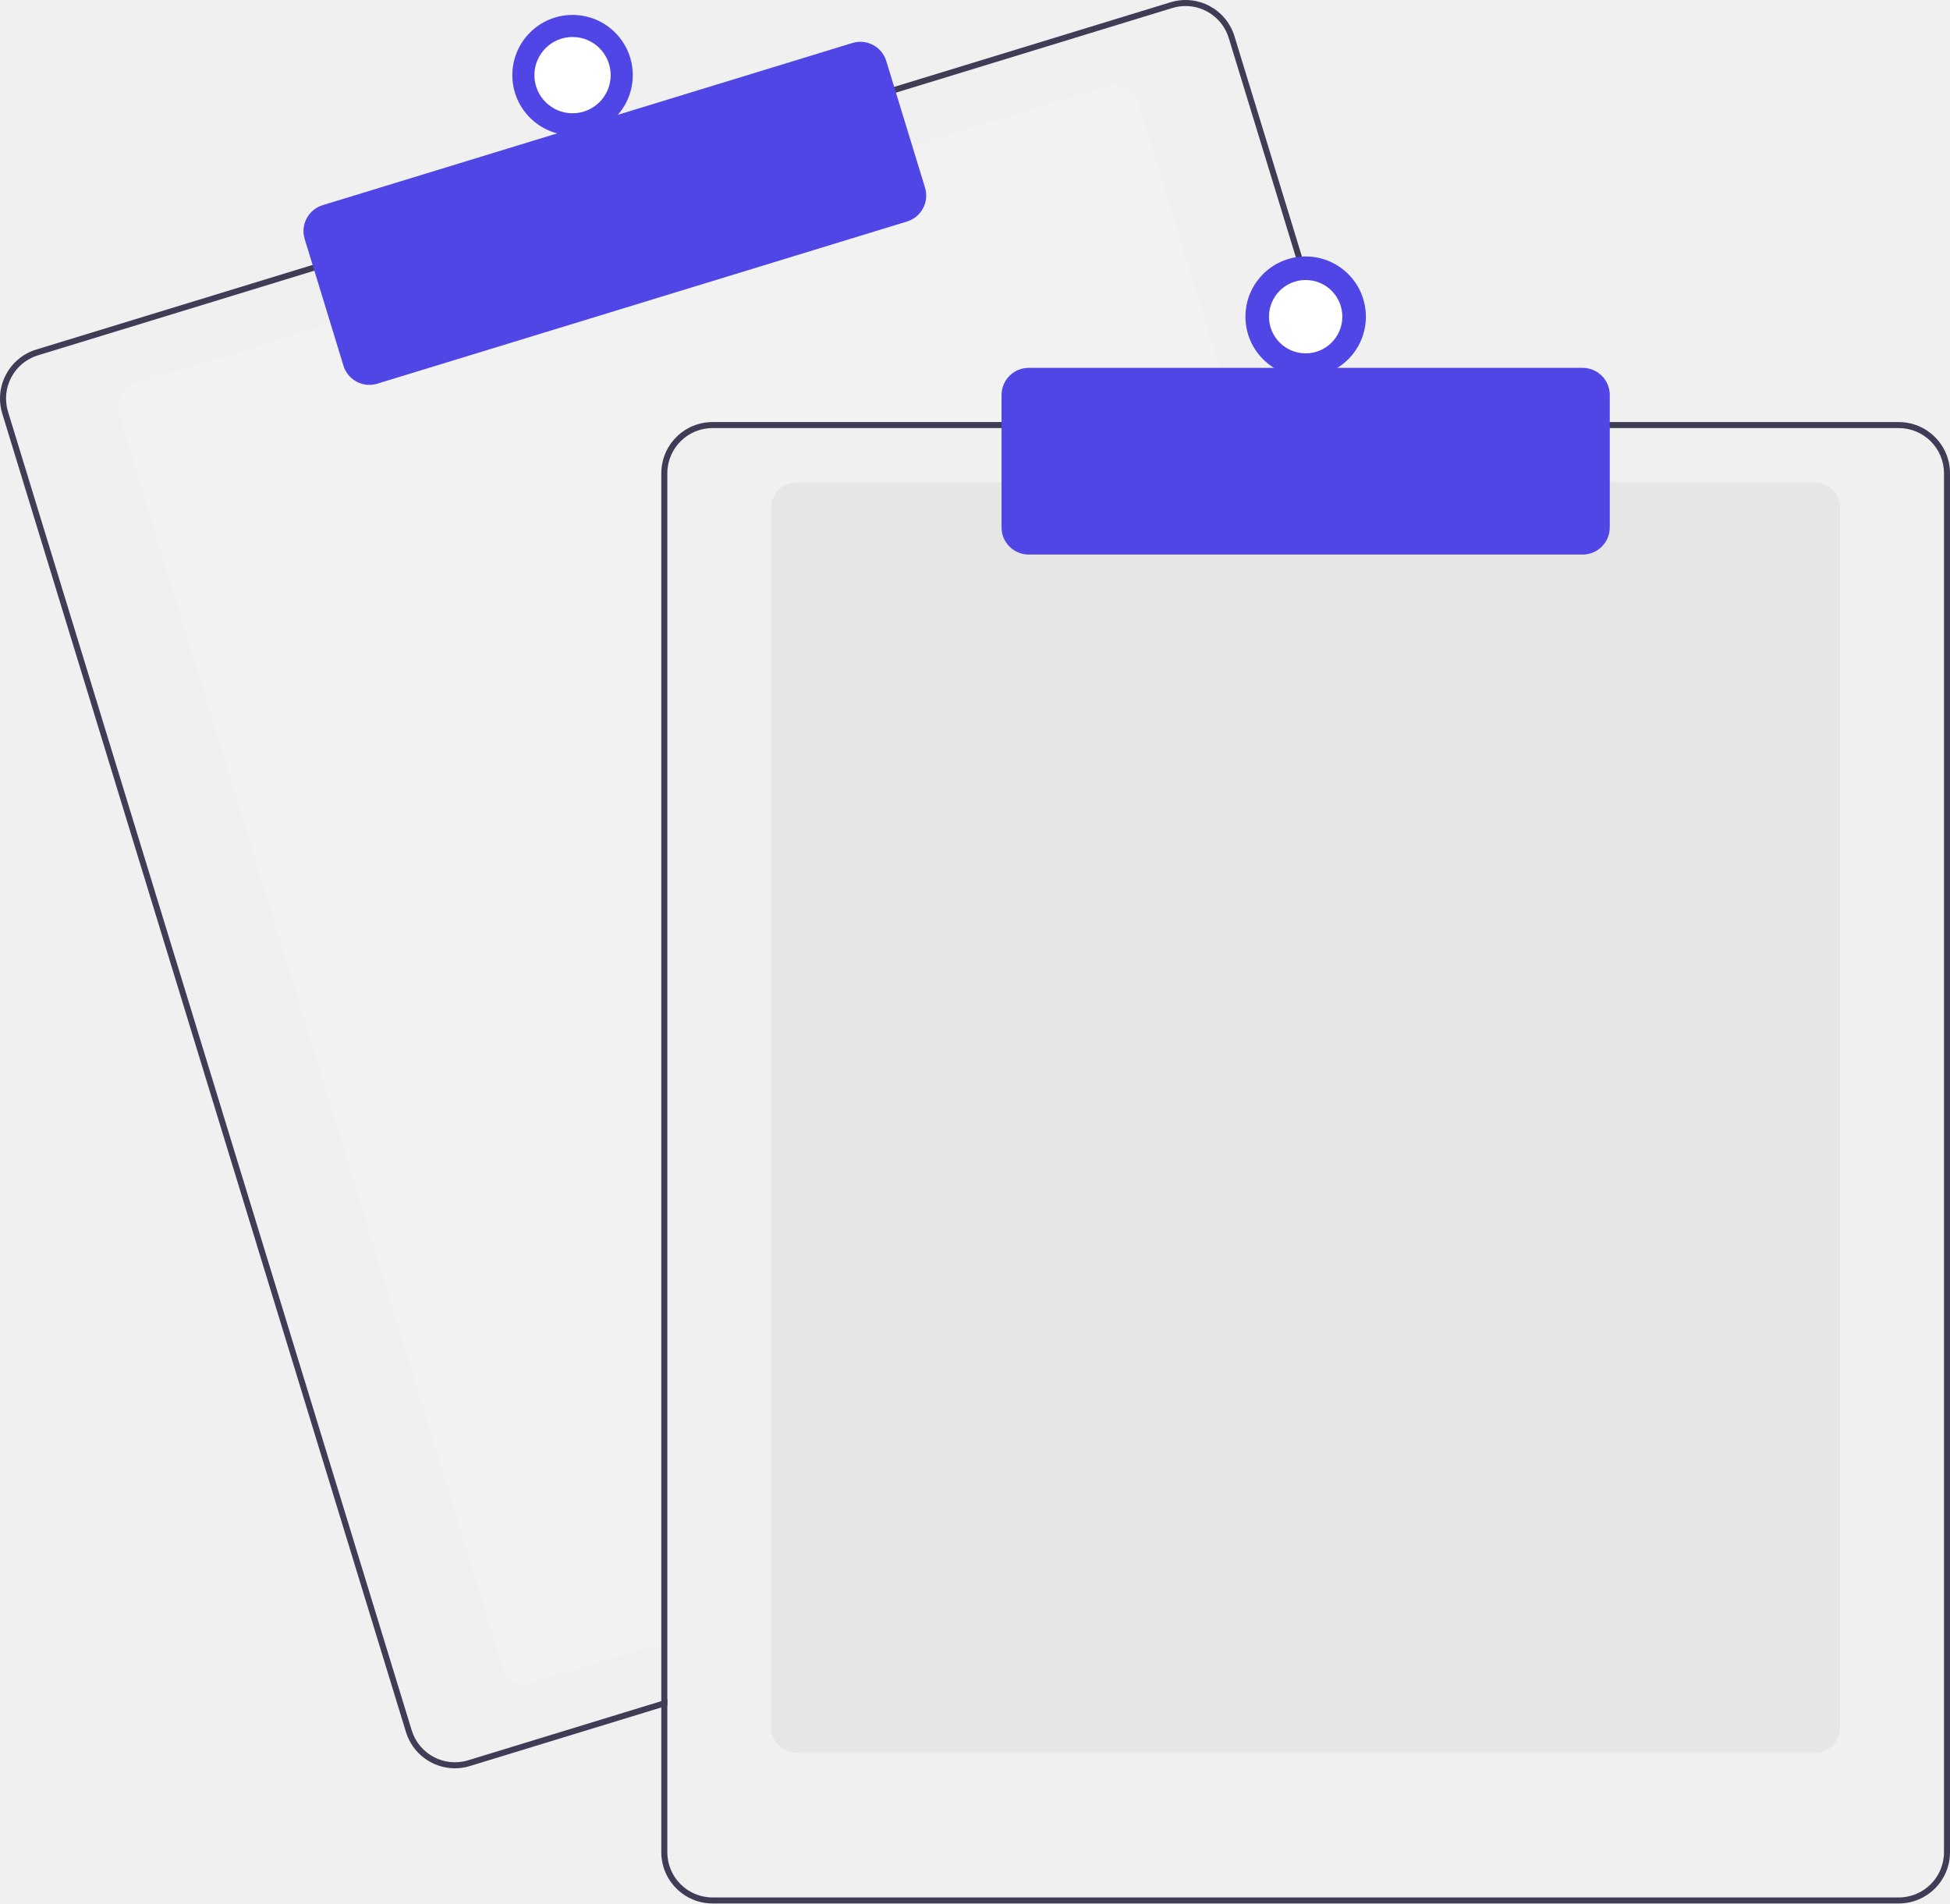
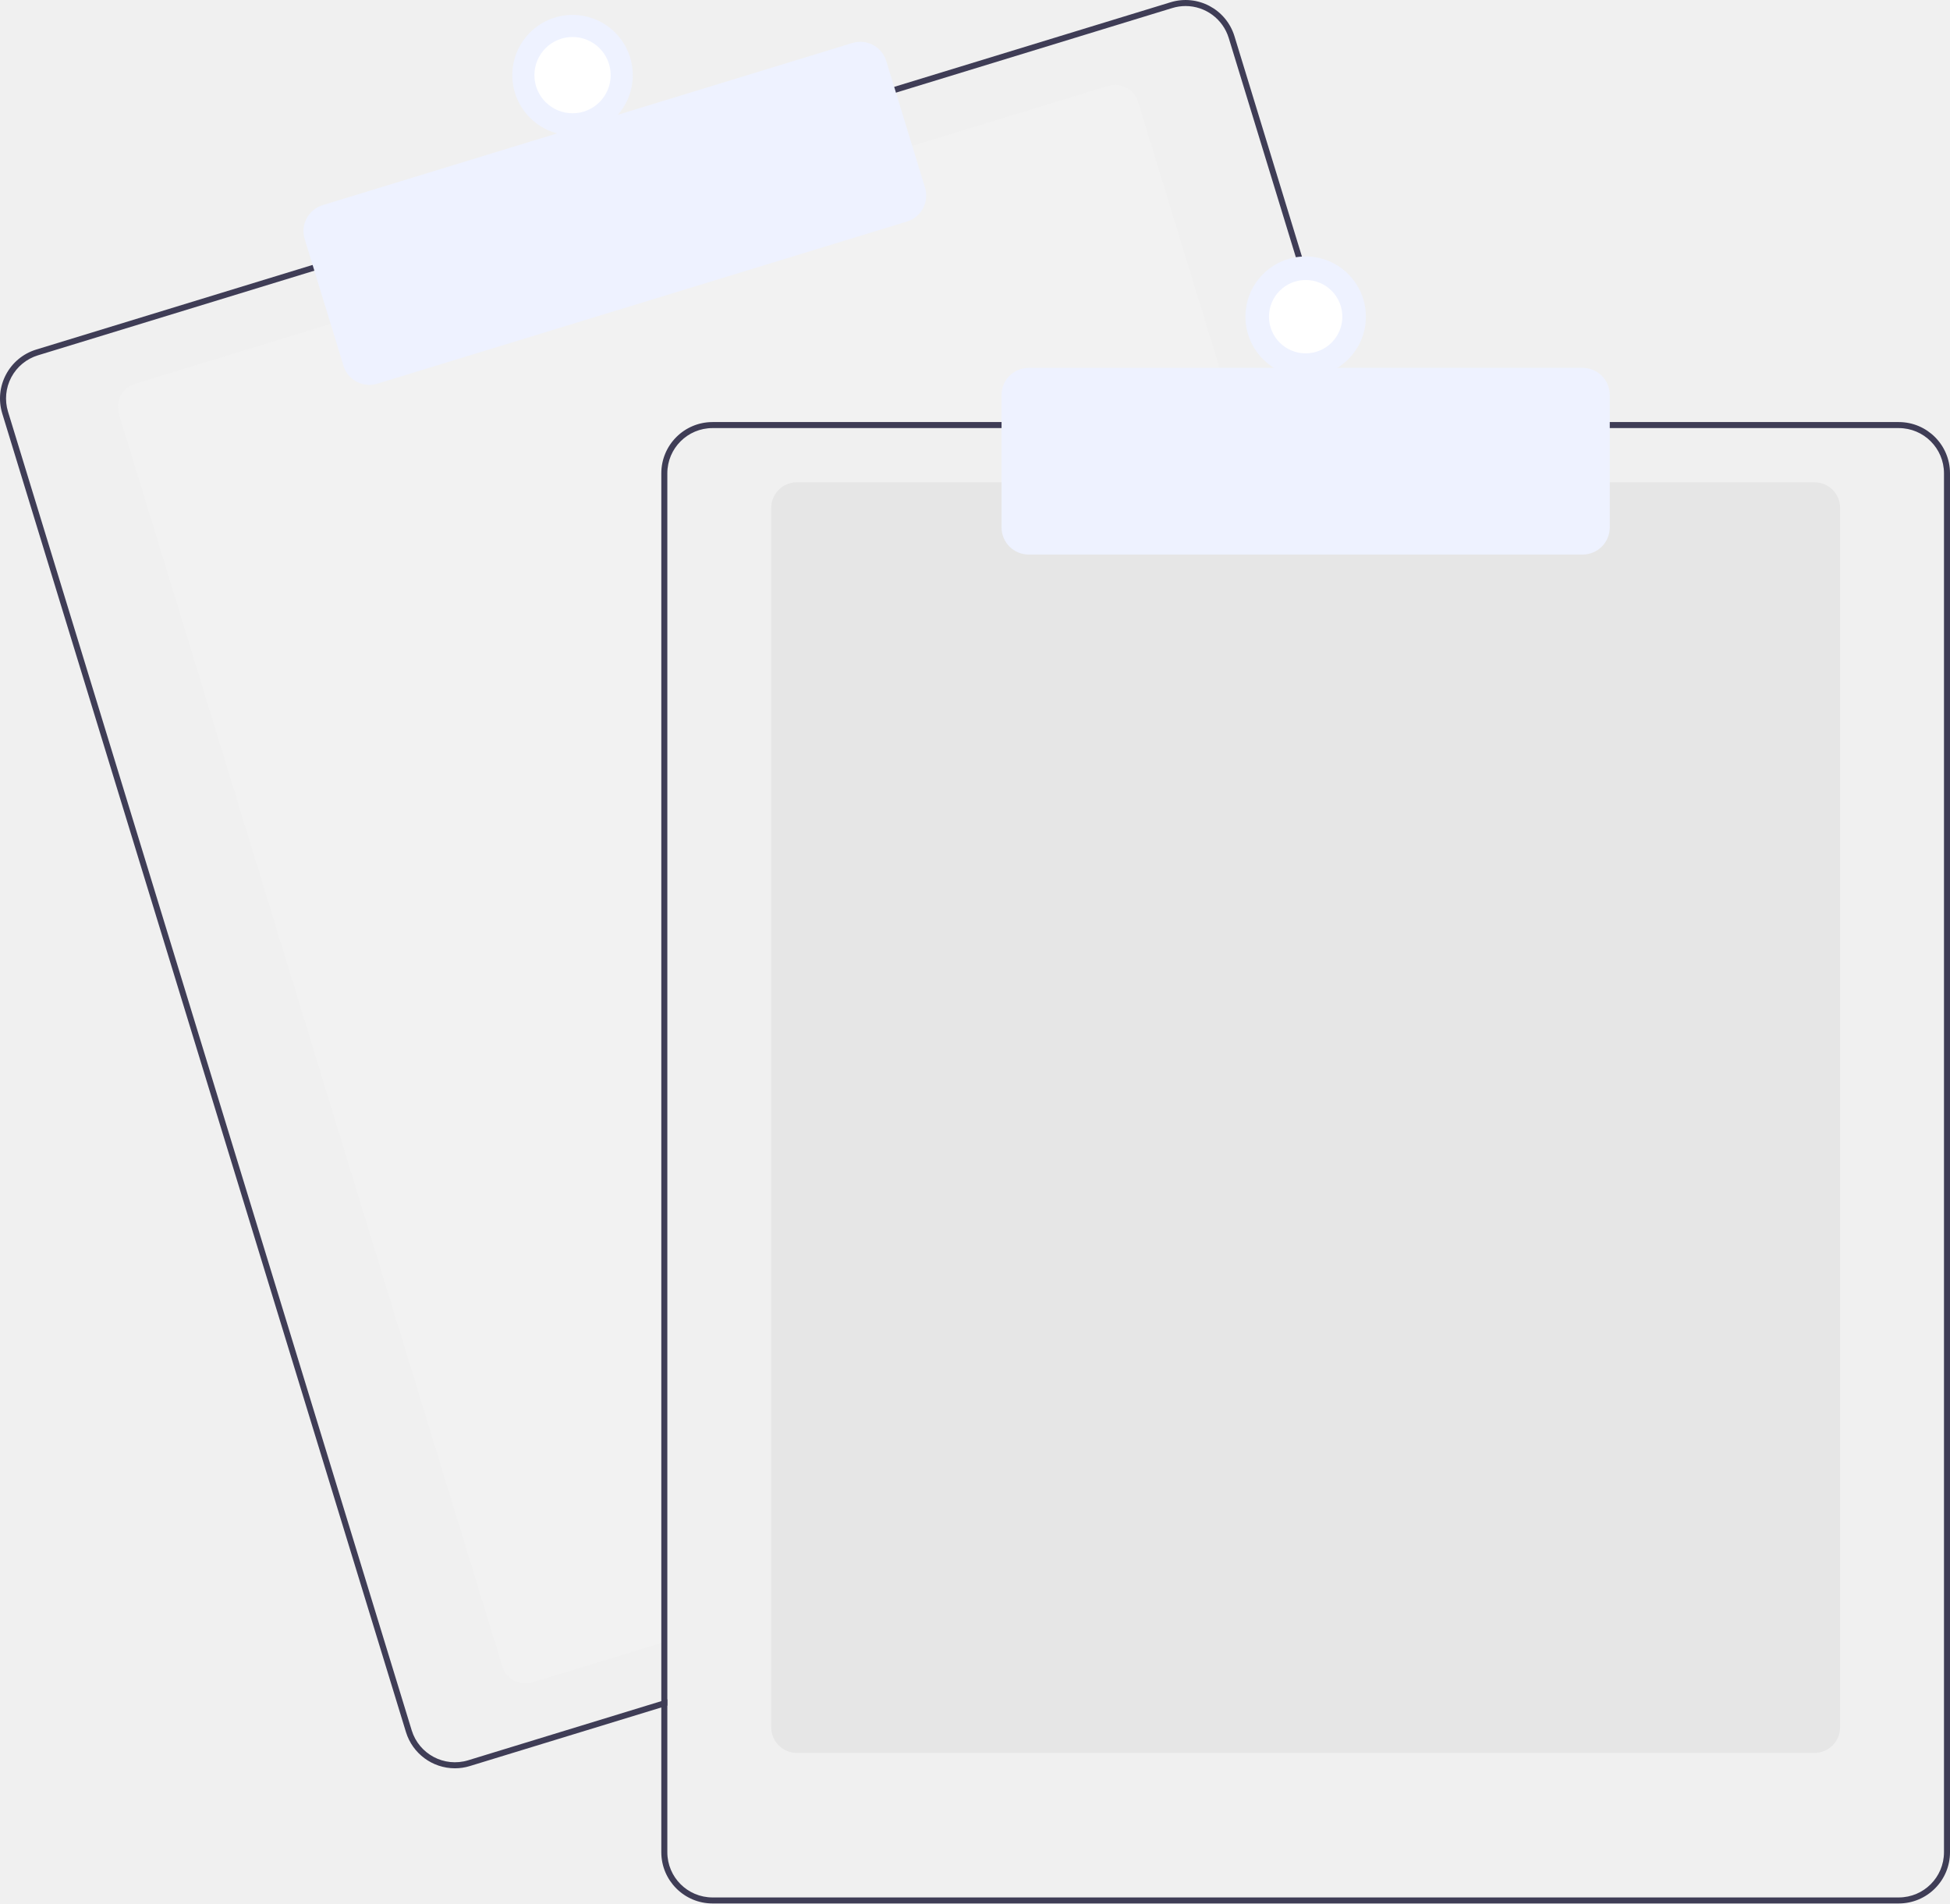
<svg xmlns="http://www.w3.org/2000/svg" data-name="Layer 1" width="647.636" height="632.174" viewBox="0 0 647.636 632.174">
  <path d="M687.328,276.087H512.818a15.018,15.018,0,0,0-15,15v387.85l-2,.61-42.81,13.11a8.007,8.007,0,0,1-9.99-5.31L315.678,271.397a8.003,8.003,0,0,1,5.31-9.99l65.97-20.2,191.25-58.54,65.97-20.2a7.989,7.989,0,0,1,9.99,5.3l32.55,106.32Z" transform="translate(-276.1819 -133.9131)" fill="#f2f2f2" />
  <path d="M725.408,274.087l-39.23-128.14a16.994,16.994,0,0,0-21.23-11.28l-92.75,28.39L380.958,221.607l-92.75,28.4a17.015,17.015,0,0,0-11.28,21.23l134.08,437.93a17.027,17.027,0,0,0,16.26,12.03,16.789,16.789,0,0,0,4.97-.75l63.58-19.46,2-.62v-2.09l-2,.61-64.17,19.65a15.015,15.015,0,0,1-18.73-9.95l-134.07-437.94a14.979,14.979,0,0,1,9.95-18.73l92.75-28.4,191.24-58.54,92.75-28.4a15.156,15.156,0,0,1,4.41-.66,15.015,15.015,0,0,1,14.32,10.61l39.05,127.56.62,2h2.08Z" transform="translate(-276.1819 -133.9131)" fill="#3f3d56" />
-   <path d="M398.863,261.734a9.016,9.016,0,0,1-8.611-6.367l-12.88-42.072a8.999,8.999,0,0,1,5.971-11.24l175.939-53.864a9.009,9.009,0,0,1,11.241,5.971l12.88,42.072a9.01,9.01,0,0,1-5.971,11.241L401.492,261.339A8.976,8.976,0,0,1,398.863,261.734Z" transform="translate(-276.1819 -133.9131)" fill="#4f46e5" />
-   <circle cx="190.154" cy="24.955" r="20" fill="#4f46e5" />
+   <path d="M398.863,261.734a9.016,9.016,0,0,1-8.611-6.367l-12.88-42.072a8.999,8.999,0,0,1,5.971-11.24l175.939-53.864a9.009,9.009,0,0,1,11.241,5.971l12.88,42.072a9.01,9.01,0,0,1-5.971,11.241L401.492,261.339A8.976,8.976,0,0,1,398.863,261.734Z" transform="translate(-276.1819 -133.9131)" fill="#eef2ff" />
+   <circle cx="190.154" cy="24.955" r="20" fill="#eef2ff" />
  <circle cx="190.154" cy="24.955" r="12.665" fill="#fff" />
  <path d="M878.818,716.087h-338a8.51,8.51,0,0,1-8.5-8.5v-405a8.51,8.51,0,0,1,8.5-8.5h338a8.51,8.51,0,0,1,8.5,8.5v405A8.51,8.51,0,0,1,878.818,716.087Z" transform="translate(-276.1819 -133.9131)" fill="#e6e6e6" />
  <path d="M723.318,274.087h-210.5a17.024,17.024,0,0,0-17,17v407.8l2-.61v-407.19a15.018,15.018,0,0,1,15-15H723.938Zm183.5,0h-394a17.024,17.024,0,0,0-17,17v458a17.024,17.024,0,0,0,17,17h394a17.024,17.024,0,0,0,17-17v-458A17.024,17.024,0,0,0,906.818,274.087Zm15,475a15.018,15.018,0,0,1-15,15h-394a15.018,15.018,0,0,1-15-15v-458a15.018,15.018,0,0,1,15-15h394a15.018,15.018,0,0,1,15,15Z" transform="translate(-276.1819 -133.9131)" fill="#3f3d56" />
-   <path d="M801.818,318.087h-184a9.01,9.01,0,0,1-9-9v-44a9.01,9.01,0,0,1,9-9h184a9.01,9.01,0,0,1,9,9v44A9.01,9.01,0,0,1,801.818,318.087Z" transform="translate(-276.1819 -133.9131)" fill="#4f46e5" />
-   <circle cx="433.636" cy="105.174" r="20" fill="#4f46e5" />
+   <path d="M801.818,318.087h-184a9.01,9.01,0,0,1-9-9v-44a9.01,9.01,0,0,1,9-9h184a9.01,9.01,0,0,1,9,9v44A9.01,9.01,0,0,1,801.818,318.087Z" transform="translate(-276.1819 -133.9131)" fill="#eef2ff" />
+   <circle cx="433.636" cy="105.174" r="20" fill="#eef2ff" />
  <circle cx="433.636" cy="105.174" r="12.182" fill="#fff" />
</svg>
